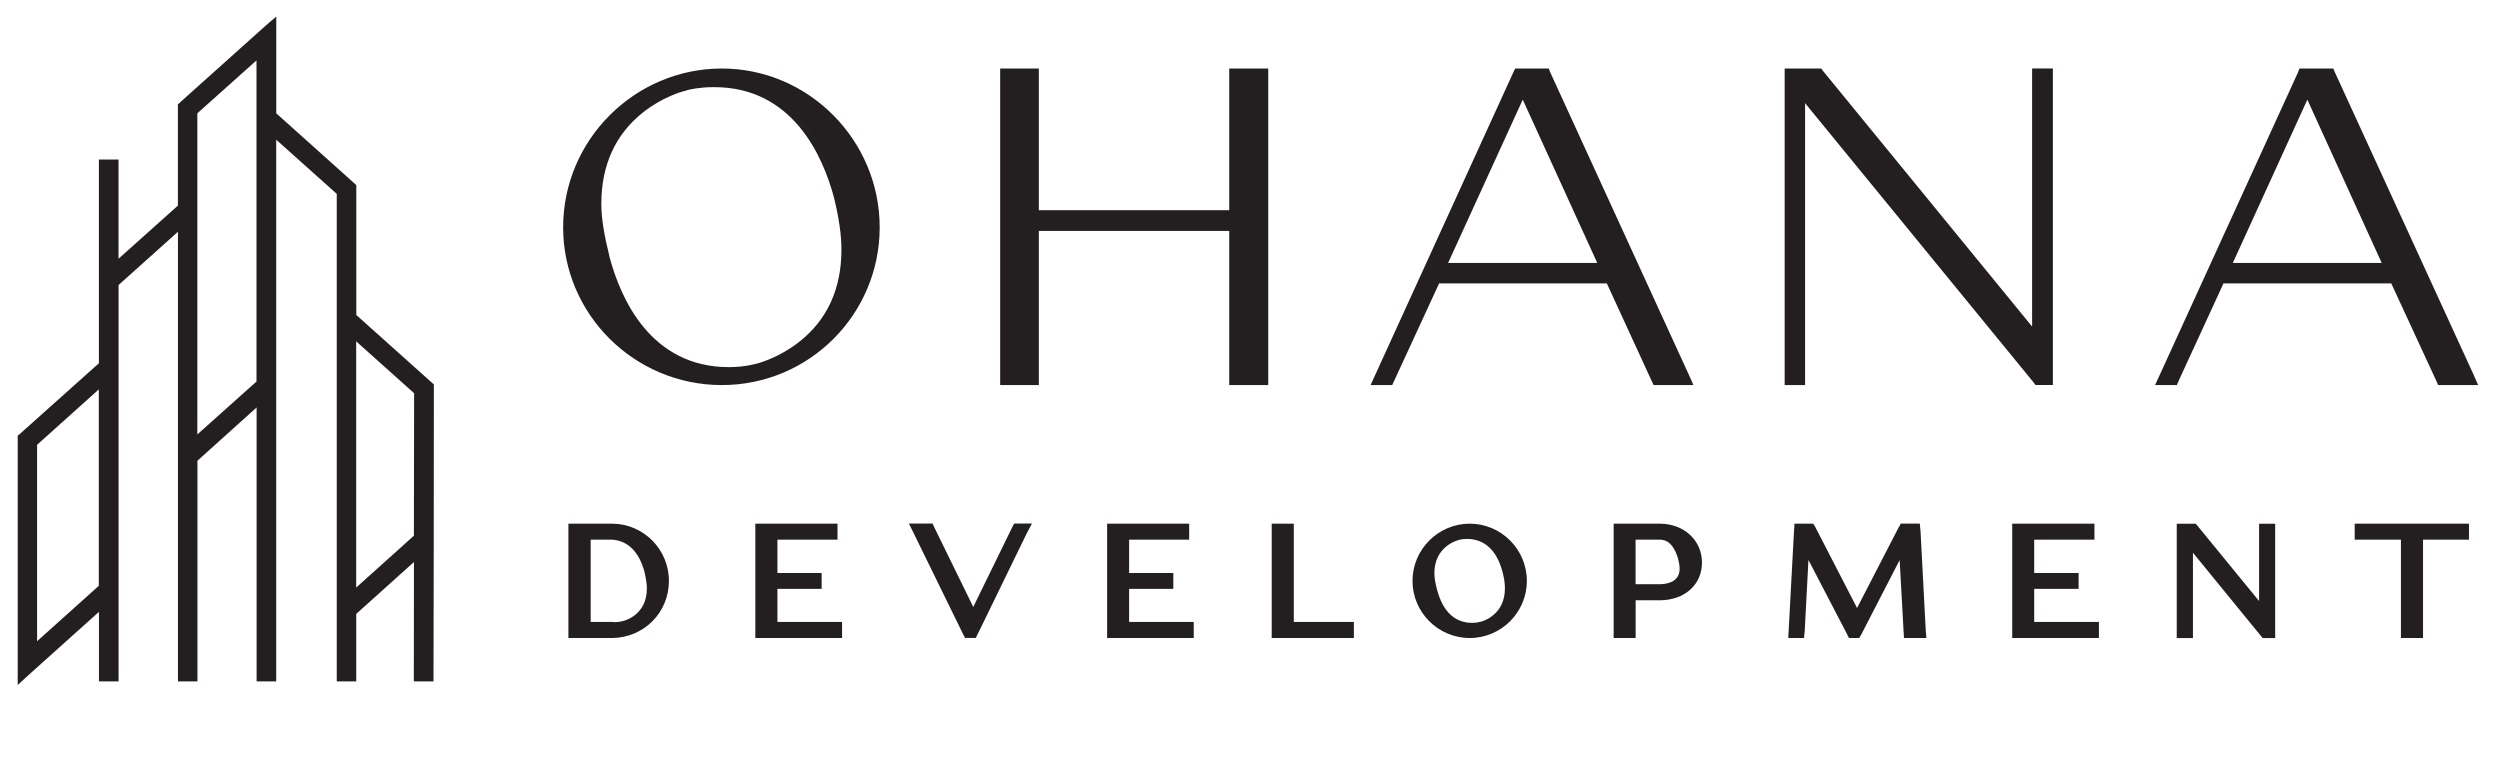
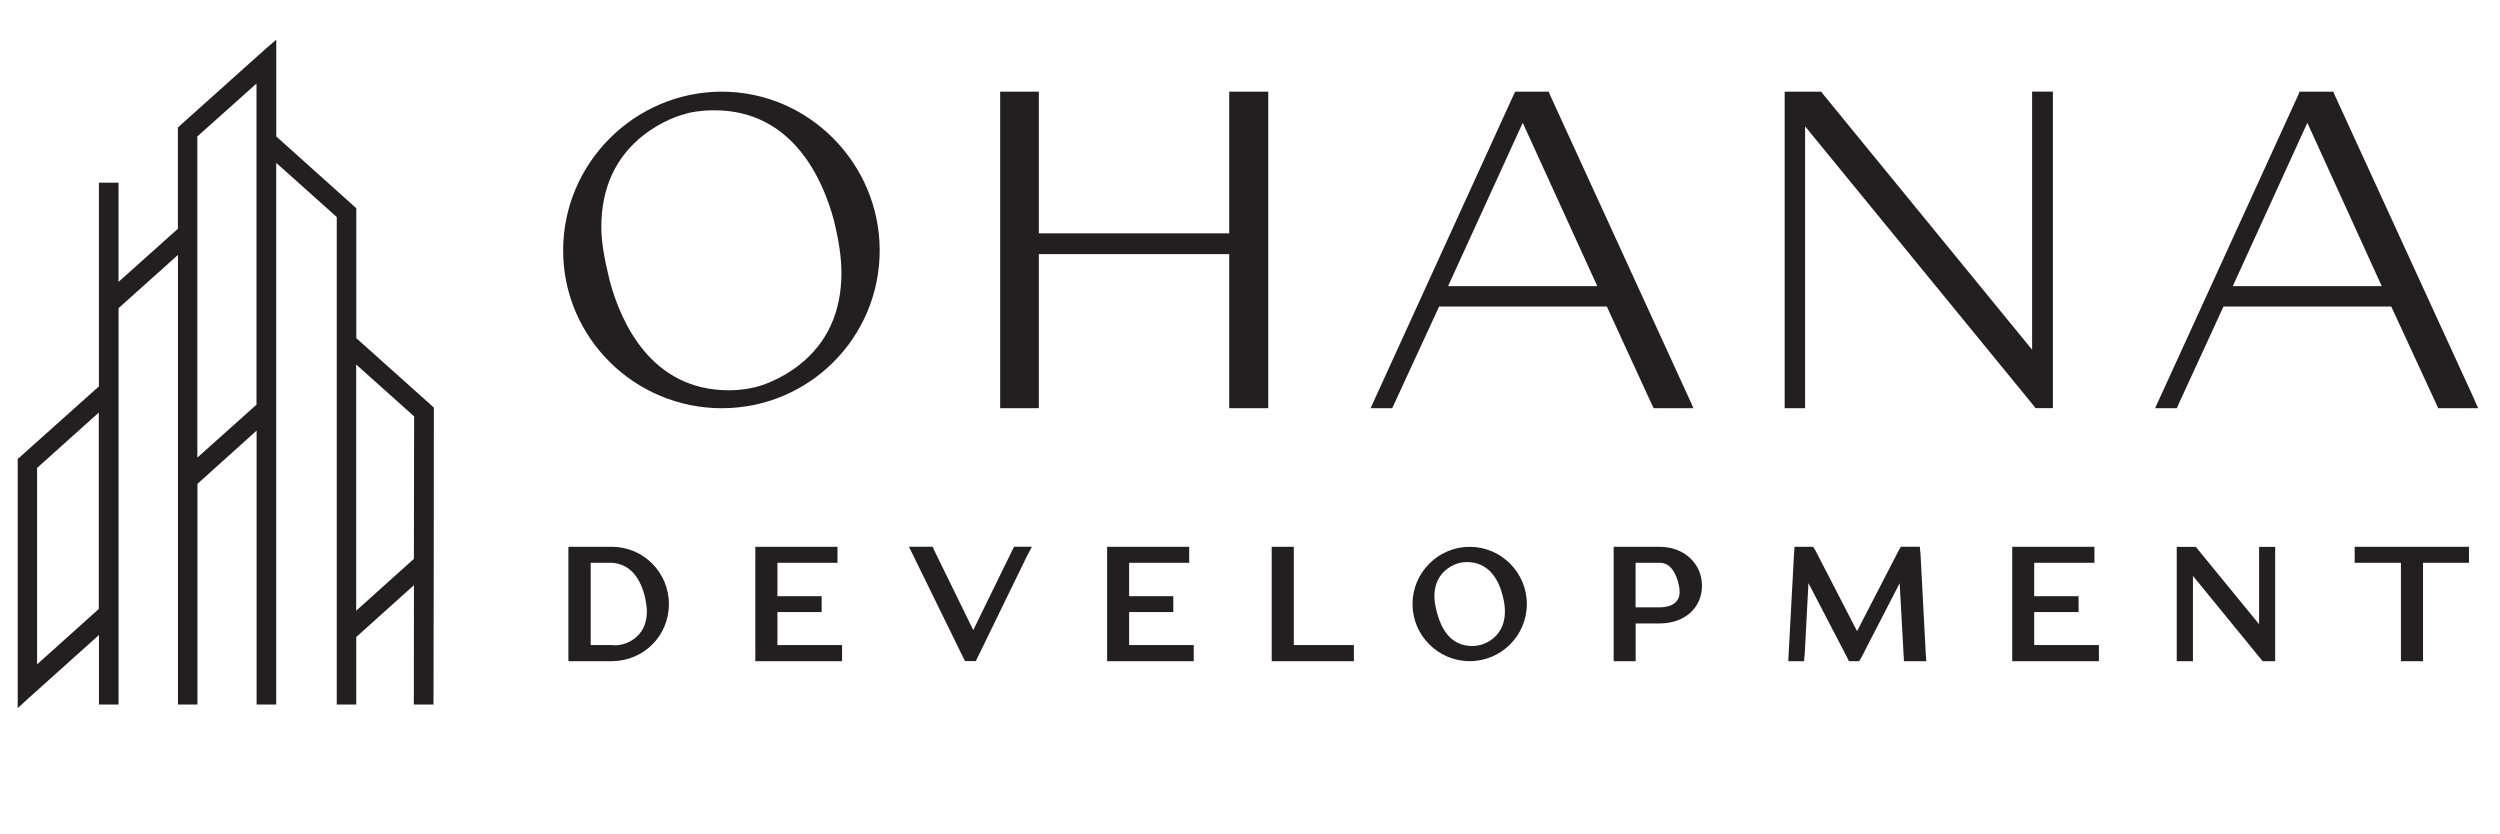
- <svg xmlns="http://www.w3.org/2000/svg" id="Layer_1" version="1.1" viewBox="82 237 432 135">
+ <svg xmlns="http://www.w3.org/2000/svg" id="Layer_1" version="1.1" viewBox="82 233 432 144">
  <defs>
    <style>
      .st0 {
        fill: #231f20;
      }
    </style>
  </defs>
  <path class="st0" d="M184.06,330.25h3.76c2.74.24,4.61,2.11,5.55,5.59.27,1.16.41,2.11.41,2.86,0,4.71-4.08,5.61-4.12,5.61l-.18.04-.02.02c-.2.04-.69.14-1.32.14-.16-.02-.22-.04-.31-.04h-3.76v-14.22ZM180.22,327.49v19.76h7.6c5.49-.08,9.77-4.43,9.77-9.87s-4.37-9.83-9.73-9.89h-7.64ZM212.52,327.49v19.76h14.99v-2.78h-11.17v-5.71h7.64v-2.74h-7.64v-5.77h10.38v-2.76h-14.2ZM257.24,327.49l-.18.32-.16.32-6.72,13.75-6.72-13.73-.14-.31-.16-.37h-4.1l.43.87.41.83,8.51,17.39.18.34.16.33h1.89l.16-.37.15-.32.53-1.06,7.94-16.31.43-.81.47-.89h-3.05ZM273.31,327.49v19.76h14.97v-2.78h-11.17v-5.71h7.64v-2.74h-7.64v-5.77h10.38v-2.76h-14.18ZM301.75,327.49v19.76h14.2v-2.78h-10.38v-16.98h-3.82ZM330.31,338.88c-.31-1.24-.45-2.11-.45-2.82,0-4.55,3.78-5.63,4.21-5.75l.18-.04v-.02c.41-.08.81-.12,1.26-.12,3.02,0,5.14,1.97,6.13,5.71.29,1.1.41,2.01.41,2.84,0,4.39-3.49,5.57-4.14,5.75h-.02l-.14.02s-.55.18-1.34.18c-3.03,0-5.08-1.95-6.09-5.74M326.08,337.38c0,5.44,4.45,9.87,9.89,9.87s9.87-4.43,9.87-9.87-4.43-9.89-9.87-9.89-9.89,4.45-9.89,9.89M364.63,330.25h4.15c.93,0,2.28.35,3.17,3.21.2.77.29,1.34.29,1.83,0,2.4-2.42,2.66-3.46,2.66h-4.15v-7.7ZM360.84,327.49v19.76h3.8v-6.52h4.15c4.3,0,7.31-2.68,7.31-6.52s-3.1-6.72-7.31-6.72h-7.95ZM410.44,327.49l-.16.34-.18.28-7.2,13.95-7.2-13.95-.2-.32-.18-.3h-3.24l-.02.59-.05.55-.93,17.34-.04.63-.02.65h2.72l.04-.57.07-.55.65-12.37,6.67,12.82.16.34.18.33h1.76l.2-.33.18-.32,6.61-12.82.68,12.33.04.55.02.59h3.87l-.05-.67-.05-.63-.91-17.33-.07-.59-.04-.55h-3.28ZM429.71,327.49v19.76h14.98v-2.78h-11.18v-5.71h7.67v-2.74h-7.67v-5.77h10.41v-2.76h-14.21ZM472.37,327.49v13.37l-10.59-12.94-.18-.22-.18-.2h-3.28v19.76h2.8v-14.75l11.68,14.3.18.2.18.25h2.17v-19.76h-2.78ZM488.89,327.49v2.76h7.99v17h3.82v-17h7.94v-2.76h-19.75ZM223.69,263.14c1.16,2.15,1.97,4.35,2.58,6.29-.61-1.95-1.44-4.14-2.58-6.29M219.91,257.69c1.54,1.66,2.78,3.54,3.78,5.44-1-1.91-2.26-3.78-3.78-5.44M187.33,281.4c-.99-4.04-1.42-6.78-1.42-9.18,0-6.68,2.42-12,7.21-15.8,3.33-2.64,6.72-3.6,7.19-3.71h.16l.08-.08c.69-.19,2.4-.57,4.73-.57h.16c13.51,0,18.73,11.88,20.64,18.95.89,3.64,1.32,6.54,1.32,9.14,0,6.72-2.44,12.09-7.25,15.88-3.35,2.66-6.77,3.64-7.21,3.76h-.04l-.08.02s-2.01.63-4.87.63c-13.55,0-18.73-11.92-20.62-19.03M179.31,276.28c0,15.03,12.31,27.26,27.42,27.26s27.28-12.23,27.28-27.26-12.25-27.44-27.28-27.44-27.42,12.31-27.42,27.44M294.41,248.84v24.48h-32.9v-24.48h-6.68v54.7h6.68v-26.63h32.9v26.63h6.74v-54.7h-6.74ZM345.13,254.22l12.88,28.22h-25.78l12.9-28.22ZM343.83,248.84l-.18.35-.16.34-23.89,52.33-.37.83-.39.85h3.74l.16-.37.16-.34,7.78-16.86h28.98l7.76,16.88.18.37.16.32h6.86l-.36-.85-.39-.85-23.96-52.28-.14-.33-.14-.39h-5.81ZM433.15,248.84v44.59l-36.09-44.12-.16-.22-.2-.25h-6.31v54.7h3.53v-48.71l39.49,48.26.16.22.18.22h2.99v-54.7h-3.6ZM480.71,254.22l12.85,28.22h-25.73l12.88-28.22ZM479.36,248.84l-.16.39-.14.35-23.89,52.28-.39.83-.38.85h3.76l.16-.37.14-.34,7.76-16.86h28.99l7.8,16.88.14.32.16.37h6.92s-.39-.85-.39-.85l-.36-.85-23.98-52.28-.14-.33-.16-.39h-5.84ZM88.41,313.86l10.66-9.57v33.94l-10.66,9.57v-33.94ZM143.54,295.98l10.02,8.97-.04,24.62-9.97,8.96v-42.55ZM116.1,256.58l10.22-9.14v55.49l-10.22,9.14v-55.49ZM128.69,240.75l-.97.85-14.44,12.94-.2.2-.14.12-.2.18v17.49l-10.26,9.18v-17.14h-3.39v35.2l-13.49,12.06-.24.24-.06.02-.24.18v43.1l1.01-.93.96-.88,12.07-10.83v12.01h3.39v-68.49l10.26-9.2v77.69h3.37v-38.13l10.22-9.2v47.33h3.39v-93.6l10.46,9.36v84.24h3.37v-11.66l9.97-8.96-.02,19.44v1.18h3.4v-1.18l.04-22.75v-.2l.02-26.65v-.53l-.2-.18-.2-.18-13-11.64v-22.43l-.18-.18-.18-.16-13.47-12.08v-16.72l-1.02.87Z" />
</svg>
